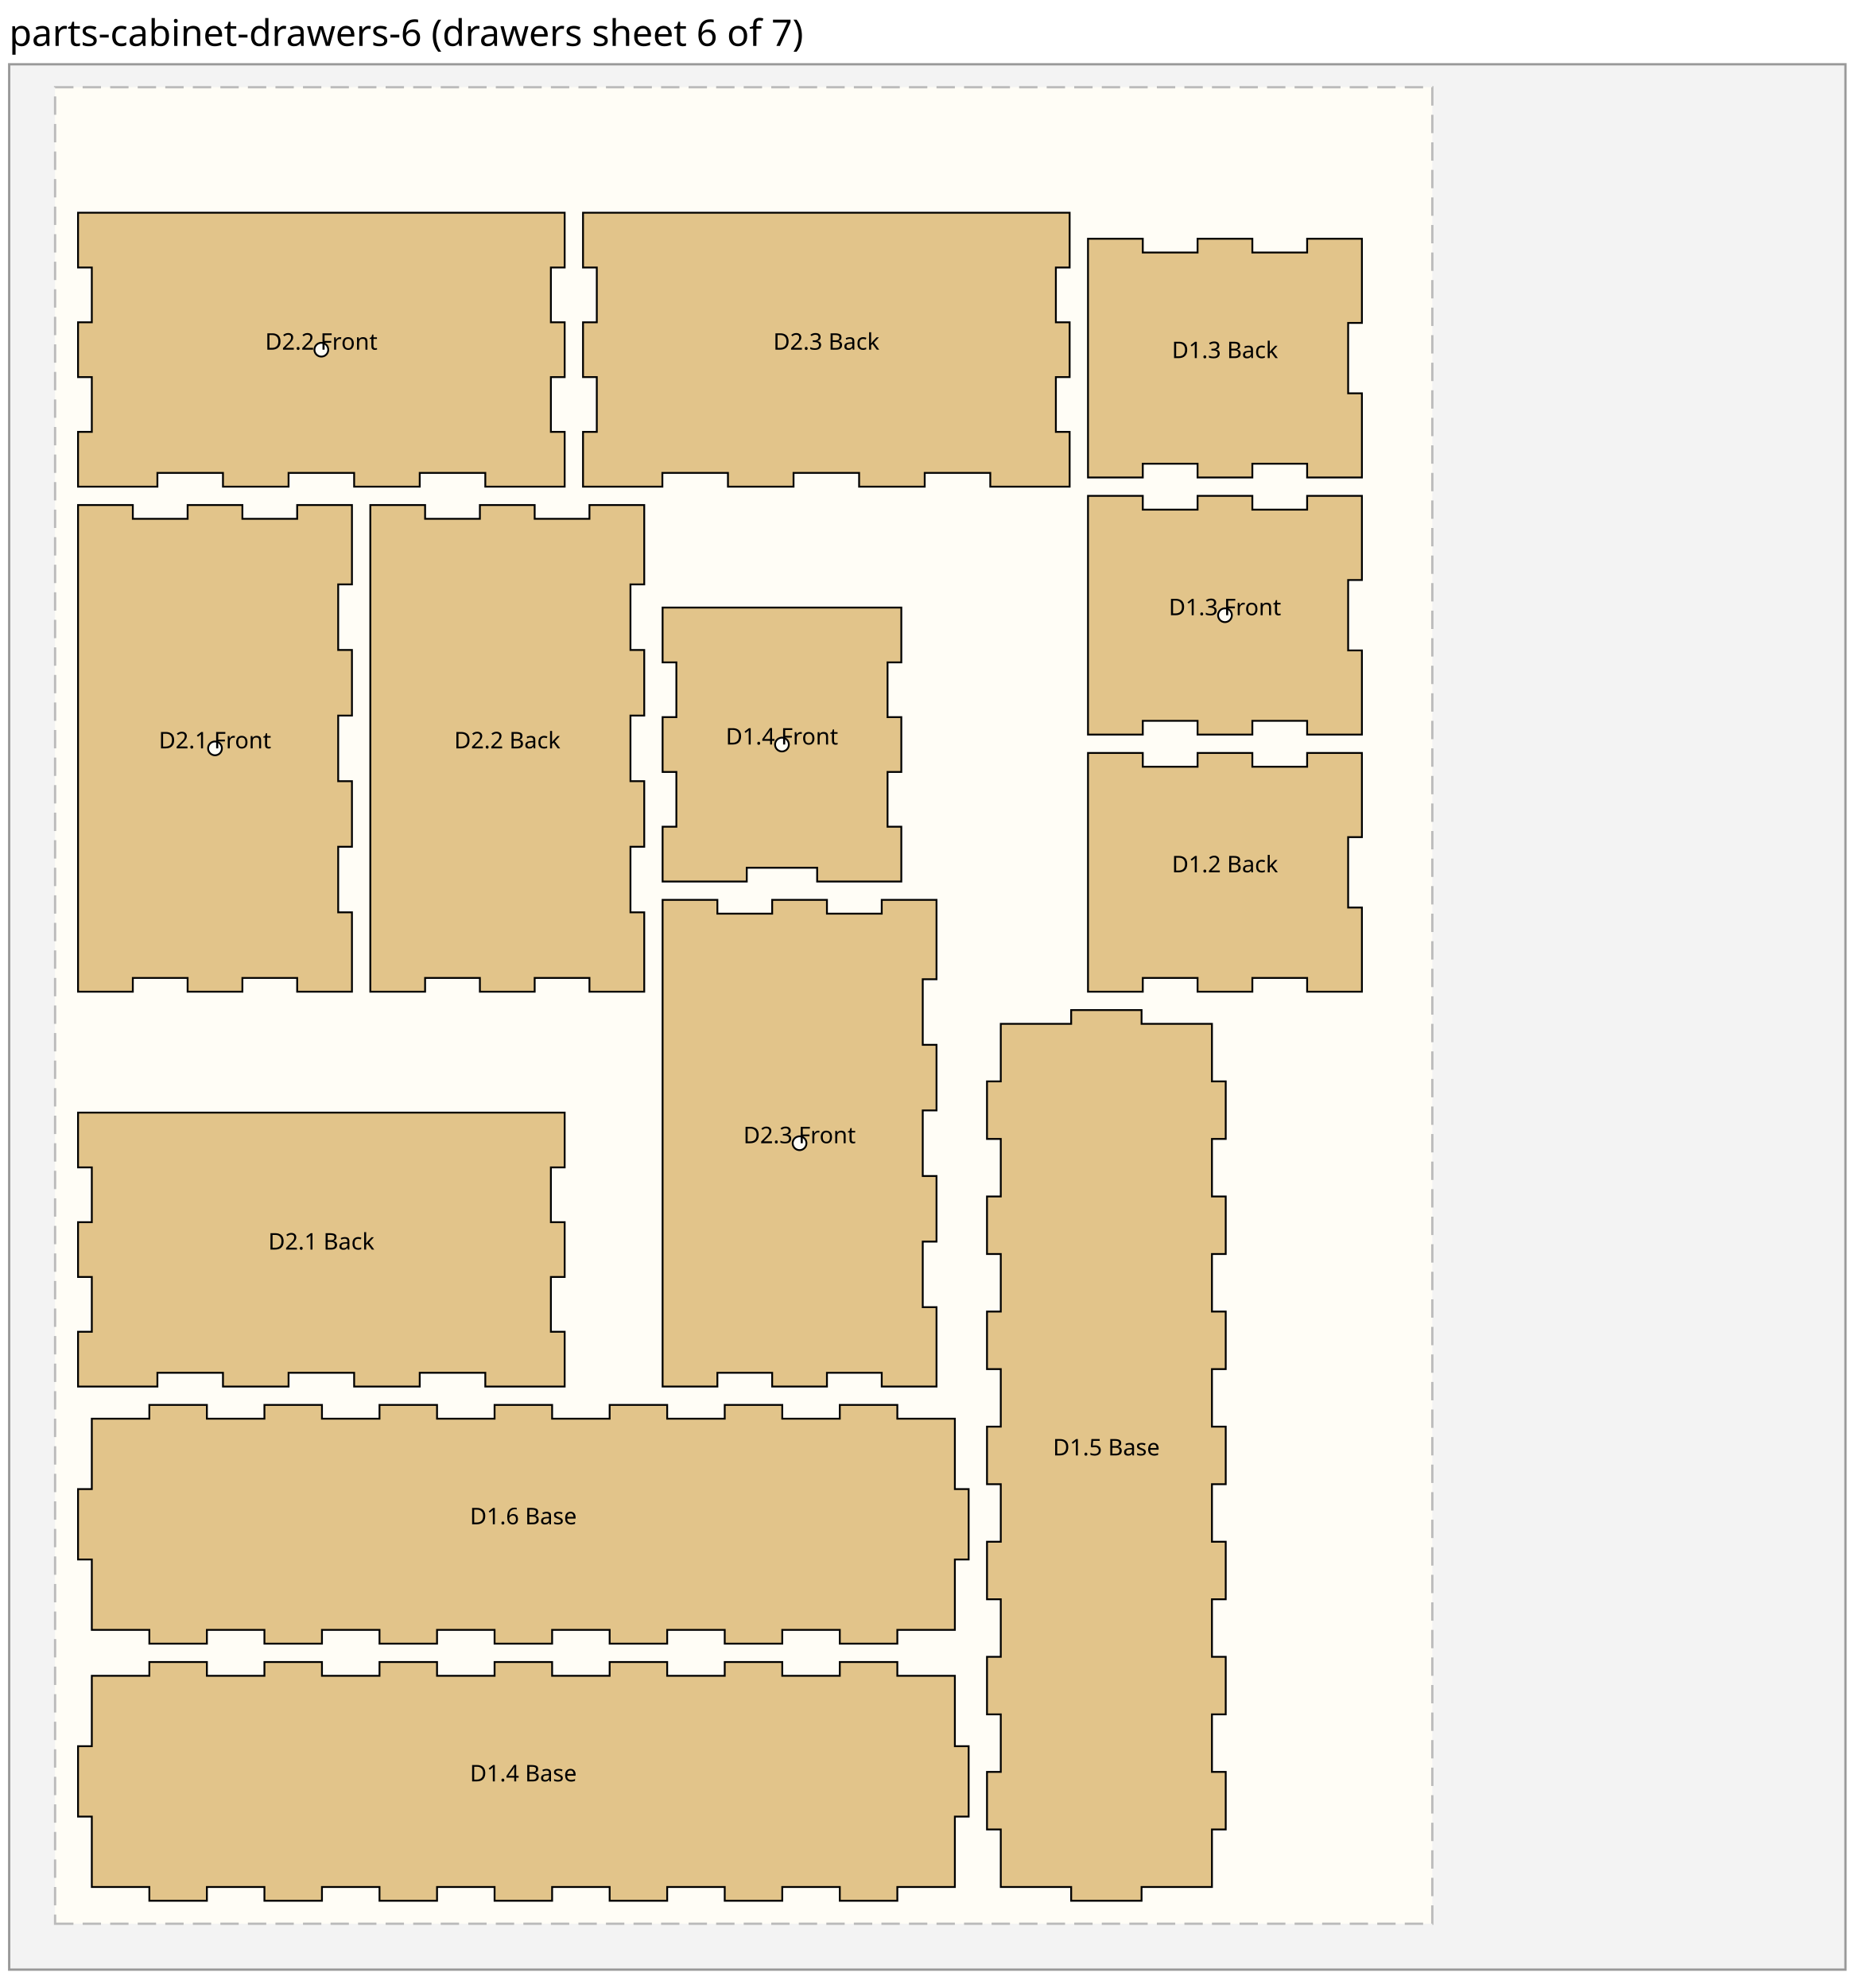
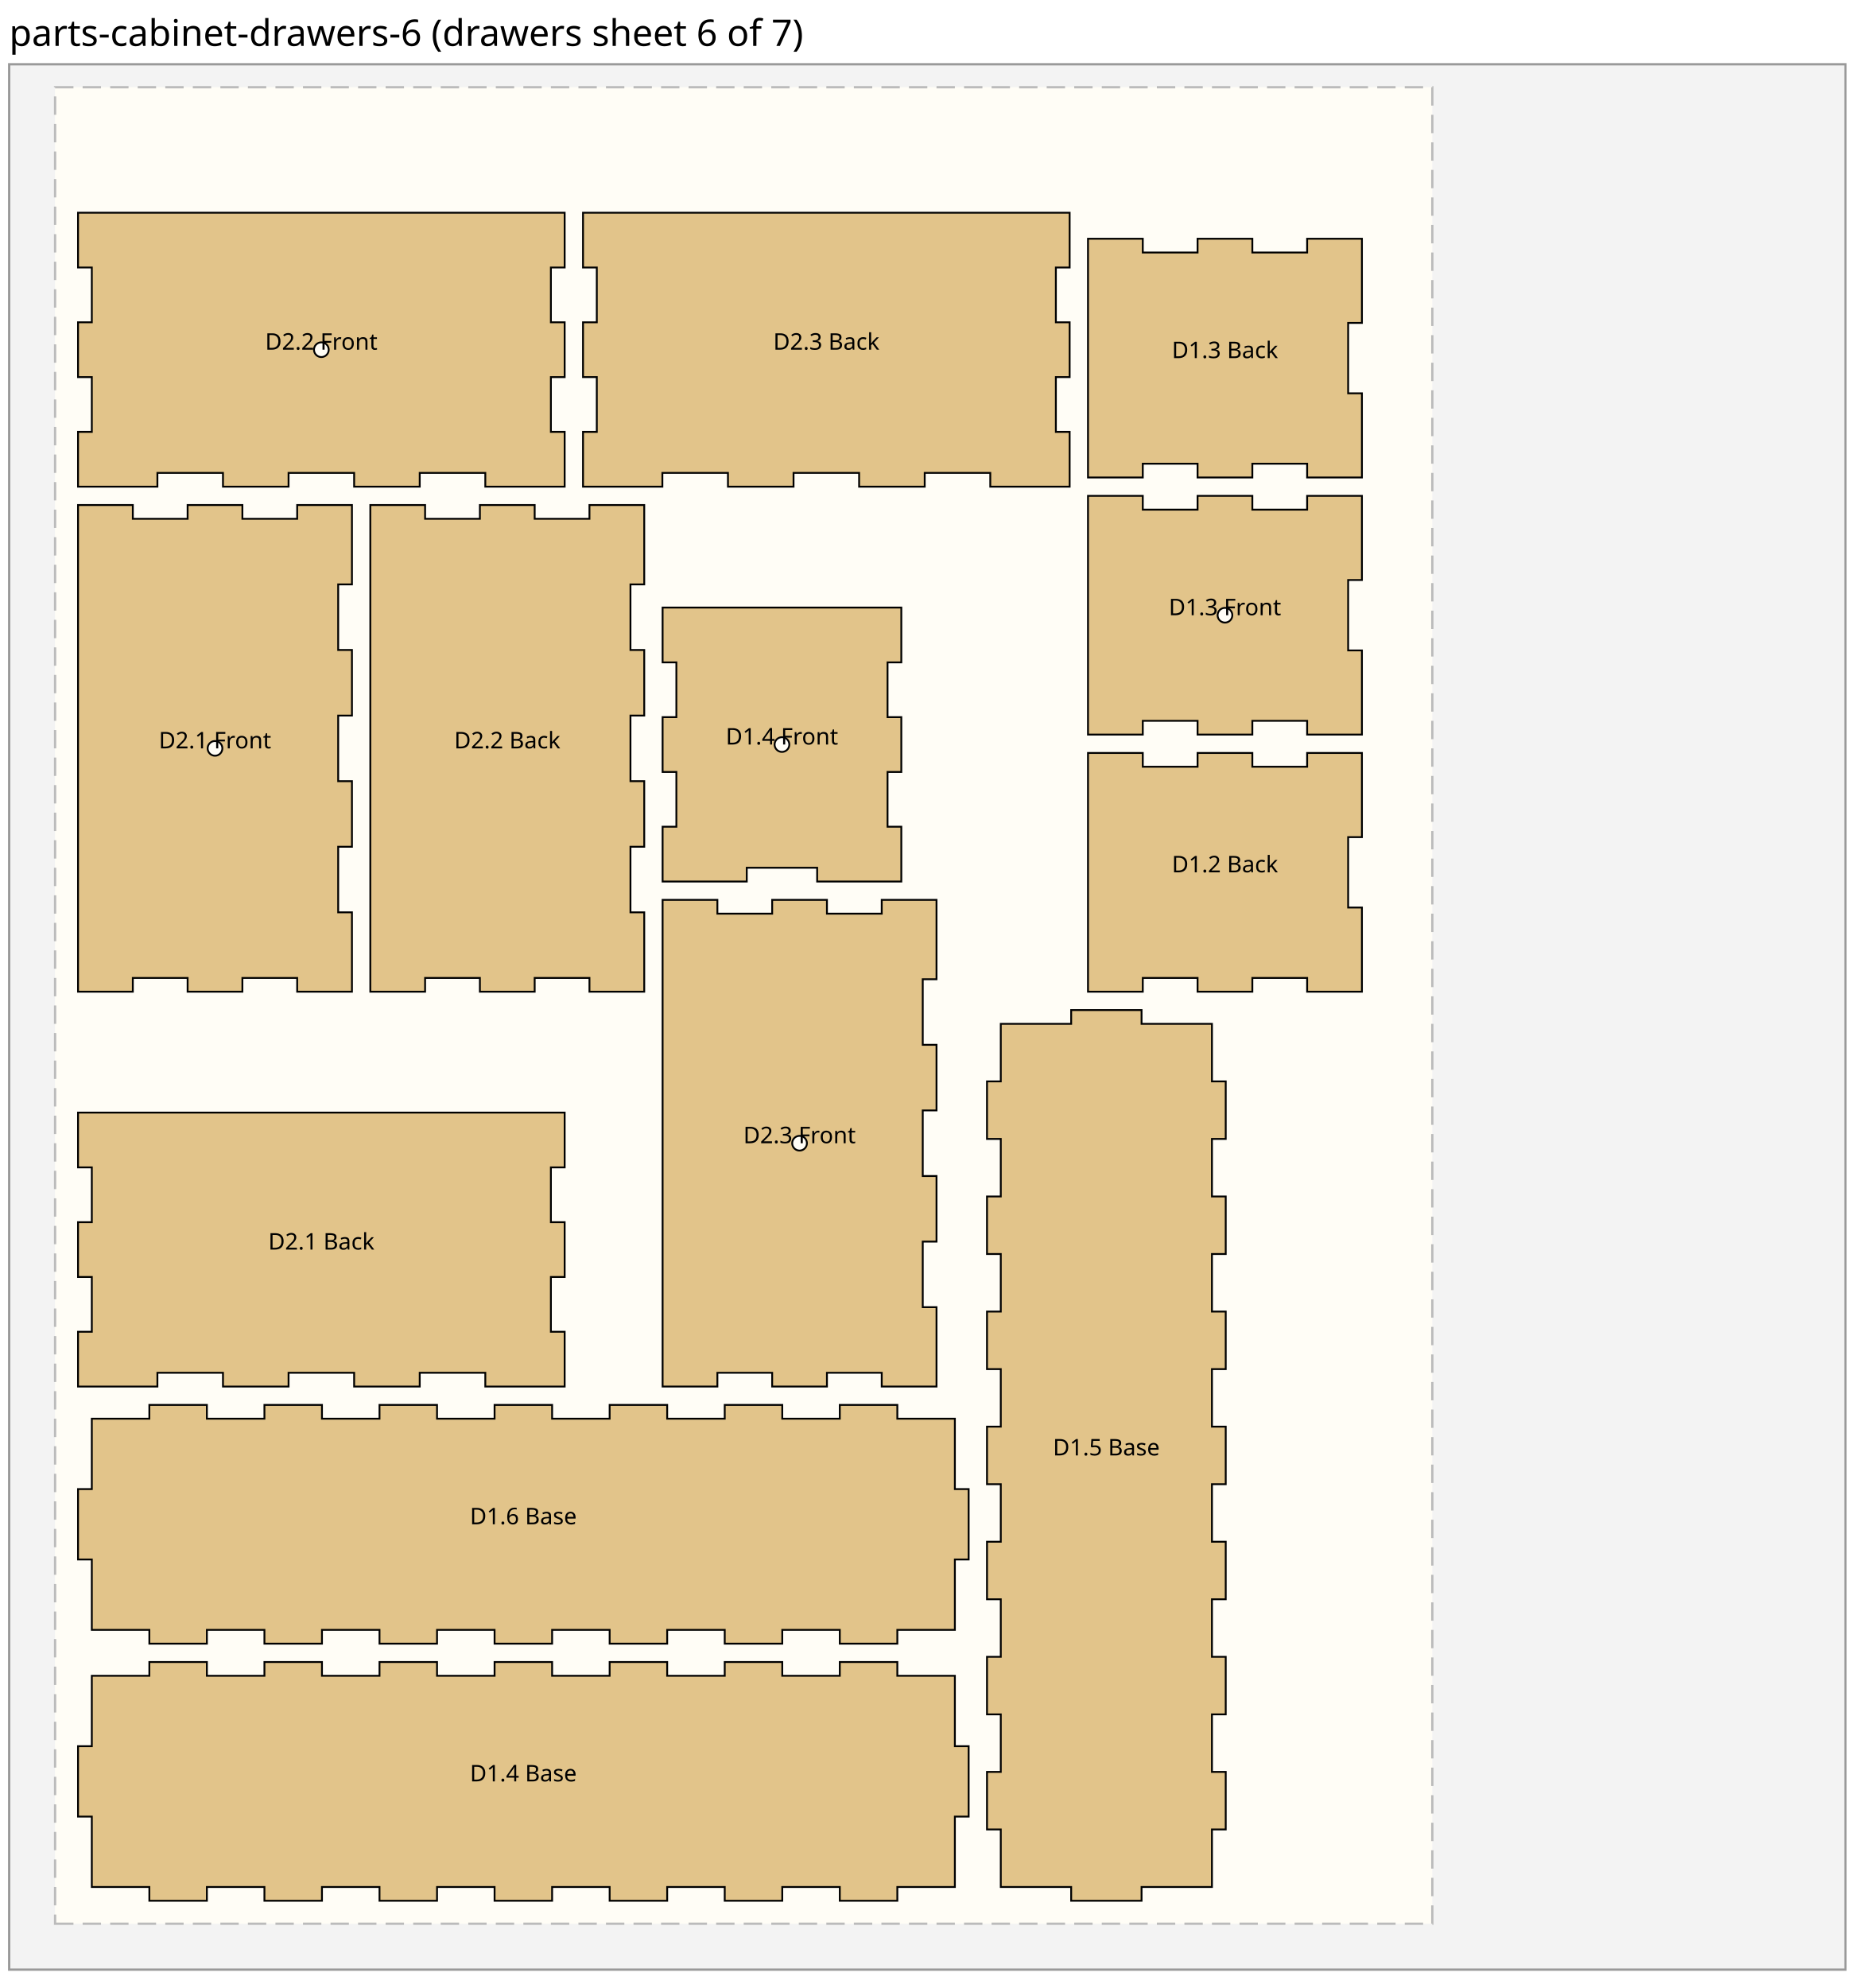
<svg xmlns="http://www.w3.org/2000/svg" viewBox="-2 -14 404 433">
  <text x="0" y="-4" font-size="8" font-family="sans-serif">parts-cabinet-drawers-6  (drawers sheet 6 of 7)</text>
  <g transform="translate(0,415) scale(1,-1)">
    <rect x="0" y="0" width="400" height="415" fill="#f3f3f3" stroke="#999" stroke-width="0.5" />
    <rect x="10" y="10" width="300" height="400" fill="#fffdf6" stroke="#bbb" stroke-dasharray="4 2" stroke-width="0.5" />
    <path d="M193.467,15L193.467,18L206,18L206,33.333L209,33.333L209,48.667L206,48.667L206,64L193.467,64L193.467,67L180.933,67L180.933,64L168.4,64L168.4,67L155.867,67L155.867,64L143.333,64L143.333,67L130.8,67L130.8,64L118.267,64L118.267,67L105.733,67L105.733,64L93.2,64L93.2,67L80.667,67L80.667,64L68.133,64L68.133,67L55.6,67L55.6,64L43.067,64L43.067,67L30.533,67L30.533,64L18,64L18,48.667L15,48.667L15,33.333L18,33.333L18,18L30.533,18L30.533,15L43.067,15L43.067,18L55.6,18L55.6,15L68.133,15L68.133,18L80.667,18L80.667,15L93.2,15L93.2,18L105.733,18L105.733,15L118.267,15L118.267,18L130.8,18L130.8,15L143.333,15L143.333,18L155.867,18L155.867,15L168.4,15L168.4,18L180.933,18L180.933,15Z" fill="#e2c48a" fill-rule="evenodd" stroke="#000" stroke-width="0.4" />
    <text x="112" y="-41" transform="scale(1,-1)" font-size="5" text-anchor="middle" font-family="sans-serif">D1.4 Base</text>
    <path d="M213,30.533L216,30.533L216,18L231.333,18L231.333,15L246.667,15L246.667,18L262,18L262,30.533L265,30.533L265,43.067L262,43.067L262,55.6L265,55.6L265,68.133L262,68.133L262,80.667L265,80.667L265,93.2L262,93.2L262,105.733L265,105.733L265,118.267L262,118.267L262,130.8L265,130.8L265,143.333L262,143.333L262,155.867L265,155.867L265,168.4L262,168.4L262,180.933L265,180.933L265,193.467L262,193.467L262,206L246.667,206L246.667,209L231.333,209L231.333,206L216,206L216,193.467L213,193.467L213,180.933L216,180.933L216,168.4L213,168.4L213,155.867L216,155.867L216,143.333L213,143.333L213,130.8L216,130.8L216,118.267L213,118.267L213,105.733L216,105.733L216,93.2L213,93.2L213,80.667L216,80.667L216,68.133L213,68.133L213,55.6L216,55.6L216,43.067L213,43.067Z" fill="#e2c48a" fill-rule="evenodd" stroke="#000" stroke-width="0.4" />
    <text x="239" y="-112" transform="scale(1,-1)" font-size="5" text-anchor="middle" font-family="sans-serif">D1.5 Base</text>
    <path d="M193.467,71L193.467,74L206,74L206,89.333L209,89.333L209,104.667L206,104.667L206,120L193.467,120L193.467,123L180.933,123L180.933,120L168.4,120L168.4,123L155.867,123L155.867,120L143.333,120L143.333,123L130.8,123L130.8,120L118.267,120L118.267,123L105.733,123L105.733,120L93.2,120L93.2,123L80.667,123L80.667,120L68.133,120L68.133,123L55.6,123L55.6,120L43.067,120L43.067,123L30.533,123L30.533,120L18,120L18,104.667L15,104.667L15,89.333L18,89.333L18,74L30.533,74L30.533,71L43.067,71L43.067,74L55.6,74L55.6,71L68.133,71L68.133,74L80.667,74L80.667,71L93.2,71L93.2,74L105.733,74L105.733,71L118.267,71L118.267,74L130.8,74L130.8,71L143.333,71L143.333,74L155.867,74L155.867,71L168.4,71L168.4,74L180.933,74L180.933,71Z" fill="#e2c48a" fill-rule="evenodd" stroke="#000" stroke-width="0.4" />
    <text x="112" y="-97" transform="scale(1,-1)" font-size="5" text-anchor="middle" font-family="sans-serif">D1.6 Base</text>
-     <path d="M74.667,213L74.667,230.286L71.667,230.286L71.667,244.571L74.667,244.571L74.667,258.857L71.667,258.857L71.667,273.143L74.667,273.143L74.667,287.429L71.667,287.429L71.667,301.714L74.667,301.714L74.667,319L62.734,319L62.734,316L50.8,316L50.8,319L38.867,319L38.867,316L26.933,316L26.933,319L15,319L15,213L26.933,213L26.933,216L38.867,216L38.867,213L50.8,213L50.8,216L62.734,216L62.734,213ZM44.833,267.5L44.735,267.497L44.638,267.487L44.541,267.471L44.445,267.449L44.351,267.42L44.259,267.386L44.17,267.345L44.083,267.299L44,267.247L43.92,267.19L43.844,267.128L43.773,267.061L43.706,266.989L43.643,266.913L43.586,266.833L43.534,266.75L43.488,266.663L43.448,266.574L43.413,266.482L43.385,266.388L43.362,266.293L43.346,266.196L43.337,266.098L43.333,266L43.337,265.902L43.346,265.804L43.362,265.707L43.385,265.612L43.413,265.518L43.448,265.426L43.488,265.337L43.534,265.25L43.586,265.167L43.643,265.087L43.706,265.011L43.773,264.939L43.844,264.872L43.92,264.81L44,264.753L44.083,264.701L44.17,264.655L44.259,264.614L44.351,264.58L44.445,264.551L44.541,264.529L44.638,264.513L44.735,264.503L44.833,264.5L44.932,264.503L45.029,264.513L45.126,264.529L45.222,264.551L45.316,264.58L45.408,264.614L45.497,264.655L45.583,264.701L45.667,264.753L45.747,264.81L45.823,264.872L45.894,264.939L45.961,265.011L46.024,265.087L46.081,265.167L46.133,265.25L46.179,265.337L46.219,265.426L46.254,265.518L46.282,265.612L46.305,265.707L46.321,265.804L46.33,265.902L46.333,266L46.33,266.098L46.321,266.196L46.305,266.293L46.282,266.388L46.254,266.482L46.219,266.574L46.179,266.663L46.133,266.75L46.081,266.833L46.024,266.913L45.961,266.989L45.894,267.061L45.823,267.128L45.747,267.19L45.667,267.247L45.583,267.299L45.497,267.345L45.408,267.386L45.316,267.42L45.222,267.449L45.126,267.471L45.029,267.487L44.932,267.497Z" fill="#e2c48a" fill-rule="evenodd" stroke="#000" stroke-width="0.4" />
+     <path d="M74.667,213L74.667,230.286L71.667,230.286L71.667,244.571L74.667,244.571L74.667,258.857L71.667,258.857L71.667,273.143L74.667,273.143L74.667,287.429L71.667,287.429L71.667,301.714L74.667,301.714L74.667,319L62.734,319L62.734,316L50.8,316L50.8,319L38.867,319L38.867,316L26.933,316L26.933,319L15,319L15,213L26.933,213L26.933,216L38.867,216L38.867,213L50.8,213L50.8,216L62.734,216L62.734,213ZM44.833,267.6L44.729,267.597L44.625,267.586L44.521,267.569L44.419,267.545L44.319,267.515L44.221,267.478L44.126,267.435L44.033,267.386L43.945,267.33L43.859,267.269L43.779,267.203L43.702,267.131L43.631,267.055L43.564,266.974L43.503,266.889L43.448,266.8L43.399,266.708L43.355,266.612L43.318,266.514L43.288,266.414L43.264,266.312L43.247,266.209L43.237,266.105L43.233,266L43.237,265.895L43.247,265.791L43.264,265.688L43.288,265.586L43.318,265.486L43.355,265.388L43.399,265.292L43.448,265.2L43.503,265.111L43.564,265.026L43.631,264.945L43.702,264.869L43.779,264.797L43.859,264.731L43.945,264.67L44.033,264.614L44.126,264.565L44.221,264.522L44.319,264.485L44.419,264.455L44.521,264.431L44.625,264.414L44.729,264.403L44.833,264.4L44.938,264.403L45.042,264.414L45.146,264.431L45.248,264.455L45.348,264.485L45.446,264.522L45.541,264.565L45.633,264.614L45.722,264.67L45.808,264.731L45.888,264.797L45.965,264.869L46.036,264.945L46.103,265.026L46.164,265.111L46.219,265.2L46.268,265.292L46.312,265.388L46.349,265.486L46.379,265.586L46.403,265.688L46.42,265.791L46.43,265.895L46.434,266L46.43,266.105L46.42,266.209L46.403,266.312L46.379,266.414L46.349,266.514L46.312,266.612L46.268,266.708L46.219,266.8L46.164,266.889L46.103,266.974L46.036,267.055L45.965,267.131L45.888,267.203L45.808,267.269L45.722,267.33L45.633,267.386L45.541,267.435L45.446,267.478L45.348,267.515L45.248,267.545L45.146,267.569L45.042,267.586L44.938,267.597Z" fill="#e2c48a" fill-rule="evenodd" stroke="#000" stroke-width="0.4" />
    <text x="44.834" y="-266" transform="scale(1,-1)" font-size="5" text-anchor="middle" font-family="sans-serif">D2.1 Front</text>
    <path d="M15,127L32.286,127L32.286,130L46.571,130L46.571,127L60.857,127L60.857,130L75.143,130L75.143,127L89.429,127L89.429,130L103.714,130L103.714,127L121,127L121,138.933L118,138.933L118,150.867L121,150.867L121,162.8L118,162.8L118,174.734L121,174.734L121,186.667L15,186.667L15,174.734L18,174.734L18,162.8L15,162.8L15,150.867L18,150.867L18,138.933L15,138.933Z" fill="#e2c48a" fill-rule="evenodd" stroke="#000" stroke-width="0.4" />
    <text x="68" y="-156.834" transform="scale(1,-1)" font-size="5" text-anchor="middle" font-family="sans-serif">D2.1 Back</text>
-     <path d="M15,323L32.286,323L32.286,326L46.571,326L46.571,323L60.857,323L60.857,326L75.143,326L75.143,323L89.429,323L89.429,326L103.714,326L103.714,323L121,323L121,334.933L118,334.933L118,346.867L121,346.867L121,358.8L118,358.8L118,370.734L121,370.734L121,382.667L15,382.667L15,370.734L18,370.734L18,358.8L15,358.8L15,346.867L18,346.867L18,334.933L15,334.933ZM69.5,352.834L69.497,352.932L69.487,353.029L69.471,353.126L69.449,353.222L69.42,353.316L69.386,353.408L69.345,353.497L69.299,353.584L69.247,353.667L69.19,353.747L69.128,353.823L69.061,353.894L68.989,353.961L68.913,354.024L68.833,354.081L68.75,354.133L68.663,354.179L68.574,354.219L68.482,354.254L68.388,354.282L68.293,354.305L68.196,354.321L68.098,354.33L68,354.334L67.902,354.33L67.804,354.321L67.707,354.305L67.612,354.282L67.518,354.254L67.426,354.219L67.337,354.179L67.25,354.133L67.167,354.081L67.087,354.024L67.011,353.961L66.939,353.894L66.872,353.823L66.81,353.747L66.753,353.667L66.701,353.584L66.655,353.497L66.614,353.408L66.58,353.316L66.551,353.222L66.529,353.126L66.513,353.029L66.503,352.932L66.5,352.834L66.503,352.735L66.513,352.638L66.529,352.541L66.551,352.445L66.58,352.351L66.614,352.259L66.655,352.17L66.701,352.084L66.753,352L66.81,351.92L66.872,351.844L66.939,351.773L67.011,351.706L67.087,351.643L67.167,351.586L67.25,351.534L67.337,351.488L67.426,351.448L67.518,351.413L67.612,351.385L67.707,351.362L67.804,351.346L67.902,351.337L68,351.334L68.098,351.337L68.196,351.346L68.293,351.362L68.388,351.385L68.482,351.413L68.574,351.448L68.663,351.488L68.75,351.534L68.833,351.586L68.913,351.643L68.989,351.706L69.061,351.773L69.128,351.844L69.19,351.92L69.247,352L69.299,352.084L69.345,352.17L69.386,352.259L69.42,352.351L69.449,352.445L69.471,352.541L69.487,352.638L69.497,352.735Z" fill="#e2c48a" fill-rule="evenodd" stroke="#000" stroke-width="0.4" />
+     <path d="M15,323L32.286,323L32.286,326L46.571,326L46.571,323L60.857,323L60.857,326L75.143,326L75.143,323L89.429,323L89.429,326L103.714,326L103.714,323L121,323L121,334.933L118,334.933L118,346.867L121,346.867L121,358.8L118,358.8L118,370.734L121,370.734L121,382.667L15,382.667L15,370.734L18,370.734L18,358.8L15,358.8L15,346.867L18,346.867L18,334.933L15,334.933ZM69.6,352.834L69.597,352.938L69.586,353.042L69.569,353.146L69.545,353.248L69.515,353.348L69.478,353.446L69.435,353.541L69.386,353.634L69.33,353.722L69.269,353.808L69.203,353.888L69.131,353.965L69.055,354.036L68.974,354.103L68.889,354.164L68.8,354.219L68.708,354.268L68.612,354.312L68.514,354.349L68.414,354.379L68.312,354.403L68.209,354.42L68.105,354.43L68,354.434L67.895,354.43L67.791,354.42L67.688,354.403L67.586,354.379L67.486,354.349L67.388,354.312L67.292,354.268L67.2,354.219L67.111,354.164L67.026,354.103L66.945,354.036L66.869,353.965L66.797,353.888L66.731,353.808L66.67,353.722L66.614,353.634L66.565,353.541L66.522,353.446L66.485,353.348L66.455,353.248L66.431,353.146L66.414,353.042L66.403,352.938L66.4,352.834L66.403,352.729L66.414,352.625L66.431,352.521L66.455,352.419L66.485,352.319L66.522,352.221L66.565,352.126L66.614,352.034L66.67,351.945L66.731,351.859L66.797,351.779L66.869,351.702L66.945,351.631L67.026,351.564L67.111,351.503L67.2,351.448L67.292,351.399L67.388,351.355L67.486,351.318L67.586,351.288L67.688,351.264L67.791,351.247L67.895,351.237L68,351.233L68.105,351.237L68.209,351.247L68.312,351.264L68.414,351.288L68.514,351.318L68.612,351.355L68.708,351.399L68.8,351.448L68.889,351.503L68.974,351.564L69.055,351.631L69.131,351.702L69.203,351.779L69.269,351.859L69.33,351.945L69.386,352.034L69.435,352.126L69.478,352.221L69.515,352.319L69.545,352.419L69.569,352.521L69.586,352.625L69.597,352.729Z" fill="#e2c48a" fill-rule="evenodd" stroke="#000" stroke-width="0.4" />
    <text x="68" y="-352.834" transform="scale(1,-1)" font-size="5" text-anchor="middle" font-family="sans-serif">D2.2 Front</text>
    <path d="M138.334,213L138.334,230.286L135.334,230.286L135.334,244.571L138.334,244.571L138.334,258.857L135.334,258.857L135.334,273.143L138.334,273.143L138.334,287.429L135.334,287.429L135.334,301.714L138.334,301.714L138.334,319L126.401,319L126.401,316L114.467,316L114.467,319L102.534,319L102.534,316L90.6,316L90.6,319L78.667,319L78.667,213L90.6,213L90.6,216L102.534,216L102.534,213L114.467,213L114.467,216L126.401,216L126.401,213Z" fill="#e2c48a" fill-rule="evenodd" stroke="#000" stroke-width="0.4" />
    <text x="108.501" y="-266" transform="scale(1,-1)" font-size="5" text-anchor="middle" font-family="sans-serif">D2.2 Back</text>
-     <path d="M202.001,127L202.001,144.286L199.001,144.286L199.001,158.571L202.001,158.571L202.001,172.857L199.001,172.857L199.001,187.143L202.001,187.143L202.001,201.429L199.001,201.429L199.001,215.714L202.001,215.714L202.001,233L190.068,233L190.068,230L178.134,230L178.134,233L166.201,233L166.201,230L154.267,230L154.267,233L142.334,233L142.334,127L154.267,127L154.267,130L166.201,130L166.201,127L178.134,127L178.134,130L190.068,130L190.068,127ZM172.167,181.5L172.069,181.497L171.972,181.487L171.875,181.471L171.779,181.449L171.685,181.42L171.593,181.386L171.504,181.345L171.417,181.299L171.334,181.247L171.254,181.19L171.178,181.128L171.107,181.061L171.04,180.989L170.977,180.913L170.92,180.833L170.868,180.75L170.822,180.663L170.782,180.574L170.747,180.482L170.719,180.388L170.696,180.293L170.68,180.196L170.671,180.098L170.667,180L170.671,179.902L170.68,179.804L170.696,179.707L170.719,179.612L170.747,179.518L170.782,179.426L170.822,179.337L170.868,179.25L170.92,179.167L170.977,179.087L171.04,179.011L171.107,178.939L171.178,178.872L171.254,178.81L171.334,178.753L171.417,178.701L171.504,178.655L171.593,178.614L171.685,178.58L171.779,178.551L171.875,178.529L171.972,178.513L172.069,178.503L172.167,178.5L172.266,178.503L172.363,178.513L172.46,178.529L172.556,178.551L172.65,178.58L172.742,178.614L172.831,178.655L172.917,178.701L173.001,178.753L173.081,178.81L173.157,178.872L173.228,178.939L173.295,179.011L173.358,179.087L173.415,179.167L173.467,179.25L173.513,179.337L173.553,179.426L173.588,179.518L173.616,179.612L173.639,179.707L173.655,179.804L173.664,179.902L173.667,180L173.664,180.098L173.655,180.196L173.639,180.293L173.616,180.388L173.588,180.482L173.553,180.574L173.513,180.663L173.467,180.75L173.415,180.833L173.358,180.913L173.295,180.989L173.228,181.061L173.157,181.128L173.081,181.19L173.001,181.247L172.917,181.299L172.831,181.345L172.742,181.386L172.65,181.42L172.556,181.449L172.46,181.471L172.363,181.487L172.266,181.497Z" fill="#e2c48a" fill-rule="evenodd" stroke="#000" stroke-width="0.4" />
+     <path d="M202.001,127L202.001,144.286L199.001,144.286L199.001,158.571L202.001,158.571L202.001,172.857L199.001,172.857L199.001,187.143L202.001,187.143L202.001,201.429L199.001,201.429L199.001,215.714L202.001,215.714L202.001,233L190.068,233L190.068,230L178.134,230L178.134,233L166.201,233L166.201,230L154.267,230L154.267,233L142.334,233L142.334,127L154.267,127L154.267,130L166.201,130L166.201,127L178.134,127L178.134,130L190.068,130L190.068,127ZM172.167,181.6L172.063,181.597L171.959,181.586L171.855,181.569L171.753,181.545L171.653,181.515L171.555,181.478L171.46,181.435L171.367,181.386L171.279,181.33L171.193,181.269L171.113,181.203L171.036,181.131L170.965,181.055L170.898,180.974L170.837,180.889L170.782,180.8L170.733,180.708L170.689,180.612L170.652,180.514L170.622,180.414L170.598,180.312L170.581,180.209L170.571,180.105L170.567,180L170.571,179.895L170.581,179.791L170.598,179.688L170.622,179.586L170.652,179.486L170.689,179.388L170.733,179.292L170.782,179.2L170.837,179.111L170.898,179.026L170.965,178.945L171.036,178.869L171.113,178.797L171.193,178.731L171.279,178.67L171.367,178.614L171.46,178.565L171.555,178.522L171.653,178.485L171.753,178.455L171.855,178.431L171.959,178.414L172.063,178.403L172.167,178.4L172.272,178.403L172.376,178.414L172.48,178.431L172.582,178.455L172.682,178.485L172.78,178.522L172.875,178.565L172.967,178.614L173.056,178.67L173.142,178.731L173.222,178.797L173.299,178.869L173.37,178.945L173.437,179.026L173.498,179.111L173.553,179.2L173.602,179.292L173.646,179.388L173.683,179.486L173.713,179.586L173.737,179.688L173.754,179.791L173.764,179.895L173.768,180L173.764,180.105L173.754,180.209L173.737,180.312L173.713,180.414L173.683,180.514L173.646,180.612L173.602,180.708L173.553,180.8L173.498,180.889L173.437,180.974L173.37,181.055L173.299,181.131L173.222,181.203L173.142,181.269L173.056,181.33L172.967,181.386L172.875,181.435L172.78,181.478L172.682,181.515L172.582,181.545L172.48,181.569L172.376,181.586L172.272,181.597Z" fill="#e2c48a" fill-rule="evenodd" stroke="#000" stroke-width="0.4" />
    <text x="172.168" y="-180" transform="scale(1,-1)" font-size="5" text-anchor="middle" font-family="sans-serif">D2.3 Front</text>
    <path d="M125,323L142.286,323L142.286,326L156.571,326L156.571,323L170.857,323L170.857,326L185.143,326L185.143,323L199.429,323L199.429,326L213.714,326L213.714,323L231,323L231,334.933L228,334.933L228,346.867L231,346.867L231,358.8L228,358.8L228,370.734L231,370.734L231,382.667L125,382.667L125,370.734L128,370.734L128,358.8L125,358.8L125,346.867L128,346.867L128,334.933L125,334.933Z" fill="#e2c48a" fill-rule="evenodd" stroke="#000" stroke-width="0.4" />
    <text x="178" y="-352.834" transform="scale(1,-1)" font-size="5" text-anchor="middle" font-family="sans-serif">D2.3 Back</text>
    <path d="M294.667,213L294.667,231.333L291.667,231.333L291.667,246.667L294.667,246.667L294.667,265L282.734,265L282.734,262L270.8,262L270.8,265L258.867,265L258.867,262L246.933,262L246.933,265L235,265L235,213L246.933,213L246.933,216L258.867,216L258.867,213L270.8,213L270.8,216L282.734,216L282.734,213Z" fill="#e2c48a" fill-rule="evenodd" stroke="#000" stroke-width="0.4" />
    <text x="264.834" y="-239" transform="scale(1,-1)" font-size="5" text-anchor="middle" font-family="sans-serif">D1.2 Back</text>
-     <path d="M294.667,269L294.667,287.333L291.667,287.333L291.667,302.667L294.667,302.667L294.667,321L282.734,321L282.734,318L270.8,318L270.8,321L258.867,321L258.867,318L246.933,318L246.933,321L235,321L235,269L246.933,269L246.933,272L258.867,272L258.867,269L270.8,269L270.8,272L282.734,272L282.734,269ZM264.833,296.5L264.735,296.497L264.638,296.487L264.541,296.471L264.445,296.449L264.351,296.42L264.259,296.386L264.17,296.345L264.083,296.299L264,296.247L263.92,296.19L263.844,296.128L263.773,296.061L263.706,295.989L263.643,295.913L263.586,295.833L263.534,295.75L263.488,295.663L263.448,295.574L263.413,295.482L263.385,295.388L263.362,295.293L263.346,295.196L263.337,295.098L263.333,295L263.337,294.902L263.346,294.804L263.362,294.707L263.385,294.612L263.413,294.518L263.448,294.426L263.488,294.337L263.534,294.25L263.586,294.167L263.643,294.087L263.706,294.011L263.773,293.939L263.844,293.872L263.92,293.81L264,293.753L264.083,293.701L264.17,293.655L264.259,293.614L264.351,293.58L264.445,293.551L264.541,293.529L264.638,293.513L264.735,293.503L264.833,293.5L264.932,293.503L265.029,293.513L265.126,293.529L265.222,293.551L265.316,293.58L265.408,293.614L265.497,293.655L265.583,293.701L265.667,293.753L265.747,293.81L265.823,293.872L265.894,293.939L265.961,294.011L266.024,294.087L266.081,294.167L266.133,294.25L266.179,294.337L266.219,294.426L266.254,294.518L266.282,294.612L266.305,294.707L266.321,294.804L266.33,294.902L266.333,295L266.33,295.098L266.321,295.196L266.305,295.293L266.282,295.388L266.254,295.482L266.219,295.574L266.179,295.663L266.133,295.75L266.081,295.833L266.024,295.913L265.961,295.989L265.894,296.061L265.823,296.128L265.747,296.19L265.667,296.247L265.583,296.299L265.497,296.345L265.408,296.386L265.316,296.42L265.222,296.449L265.126,296.471L265.029,296.487L264.932,296.497Z" fill="#e2c48a" fill-rule="evenodd" stroke="#000" stroke-width="0.4" />
+     <path d="M294.667,269L294.667,287.333L291.667,287.333L291.667,302.667L294.667,302.667L294.667,321L282.734,321L282.734,318L270.8,318L270.8,321L258.867,321L258.867,318L246.933,318L246.933,321L235,321L235,269L246.933,269L246.933,272L258.867,272L258.867,269L270.8,269L270.8,272L282.734,272L282.734,269ZM264.833,296.6L264.729,296.597L264.625,296.586L264.521,296.569L264.419,296.545L264.319,296.515L264.221,296.478L264.126,296.435L264.033,296.386L263.945,296.33L263.859,296.269L263.779,296.203L263.702,296.131L263.631,296.055L263.564,295.974L263.503,295.889L263.448,295.8L263.399,295.708L263.355,295.612L263.318,295.514L263.288,295.414L263.264,295.312L263.247,295.209L263.237,295.105L263.233,295L263.237,294.895L263.247,294.791L263.264,294.688L263.288,294.586L263.318,294.486L263.355,294.388L263.399,294.292L263.448,294.2L263.503,294.111L263.564,294.026L263.631,293.945L263.702,293.869L263.779,293.797L263.859,293.731L263.945,293.67L264.033,293.614L264.126,293.565L264.221,293.522L264.319,293.485L264.419,293.455L264.521,293.431L264.625,293.414L264.729,293.403L264.833,293.4L264.938,293.403L265.042,293.414L265.146,293.431L265.248,293.455L265.348,293.485L265.446,293.522L265.541,293.565L265.633,293.614L265.722,293.67L265.808,293.731L265.888,293.797L265.965,293.869L266.036,293.945L266.103,294.026L266.164,294.111L266.219,294.2L266.268,294.292L266.312,294.388L266.349,294.486L266.379,294.586L266.403,294.688L266.42,294.791L266.43,294.895L266.434,295L266.43,295.105L266.42,295.209L266.403,295.312L266.379,295.414L266.349,295.514L266.312,295.612L266.268,295.708L266.219,295.8L266.164,295.889L266.103,295.974L266.036,296.055L265.965,296.131L265.888,296.203L265.808,296.269L265.722,296.33L265.633,296.386L265.541,296.435L265.446,296.478L265.348,296.515L265.248,296.545L265.146,296.569L265.042,296.586L264.938,296.597Z" fill="#e2c48a" fill-rule="evenodd" stroke="#000" stroke-width="0.4" />
    <text x="264.834" y="-295" transform="scale(1,-1)" font-size="5" text-anchor="middle" font-family="sans-serif">D1.3 Front</text>
    <path d="M294.667,325L294.667,343.333L291.667,343.333L291.667,358.667L294.667,358.667L294.667,377L282.734,377L282.734,374L270.8,374L270.8,377L258.867,377L258.867,374L246.933,374L246.933,377L235,377L235,325L246.933,325L246.933,328L258.867,328L258.867,325L270.8,325L270.8,328L282.734,328L282.734,325Z" fill="#e2c48a" fill-rule="evenodd" stroke="#000" stroke-width="0.4" />
    <text x="264.834" y="-351" transform="scale(1,-1)" font-size="5" text-anchor="middle" font-family="sans-serif">D1.3 Back</text>
-     <path d="M142.334,237L160.667,237L160.667,240L176.001,240L176.001,237L194.334,237L194.334,248.933L191.334,248.933L191.334,260.867L194.334,260.867L194.334,272.8L191.334,272.8L191.334,284.734L194.334,284.734L194.334,296.667L142.334,296.667L142.334,284.734L145.334,284.734L145.334,272.8L142.334,272.8L142.334,260.867L145.334,260.867L145.334,248.933L142.334,248.933ZM169.834,266.834L169.831,266.932L169.821,267.029L169.805,267.126L169.783,267.222L169.754,267.316L169.72,267.408L169.679,267.497L169.633,267.584L169.581,267.667L169.524,267.747L169.462,267.823L169.395,267.894L169.323,267.961L169.247,268.024L169.167,268.081L169.084,268.133L168.997,268.179L168.908,268.219L168.816,268.254L168.722,268.282L168.627,268.305L168.53,268.321L168.432,268.33L168.334,268.334L168.236,268.33L168.138,268.321L168.041,268.305L167.946,268.282L167.852,268.254L167.76,268.219L167.671,268.179L167.584,268.133L167.501,268.081L167.421,268.024L167.345,267.961L167.273,267.894L167.206,267.823L167.144,267.747L167.087,267.667L167.035,267.584L166.989,267.497L166.948,267.408L166.914,267.316L166.885,267.222L166.863,267.126L166.847,267.029L166.837,266.932L166.834,266.834L166.837,266.735L166.847,266.638L166.863,266.541L166.885,266.445L166.914,266.351L166.948,266.259L166.989,266.17L167.035,266.084L167.087,266L167.144,265.92L167.206,265.844L167.273,265.773L167.345,265.706L167.421,265.643L167.501,265.586L167.584,265.534L167.671,265.488L167.76,265.448L167.852,265.413L167.946,265.385L168.041,265.362L168.138,265.346L168.236,265.337L168.334,265.334L168.432,265.337L168.53,265.346L168.627,265.362L168.722,265.385L168.816,265.413L168.908,265.448L168.997,265.488L169.084,265.534L169.167,265.586L169.247,265.643L169.323,265.706L169.395,265.773L169.462,265.844L169.524,265.92L169.581,266L169.633,266.084L169.679,266.17L169.72,266.259L169.754,266.351L169.783,266.445L169.805,266.541L169.821,266.638L169.831,266.735Z" fill="#e2c48a" fill-rule="evenodd" stroke="#000" stroke-width="0.4" />
+     <path d="M142.334,237L160.667,237L160.667,240L176.001,240L176.001,237L194.334,237L194.334,248.933L191.334,248.933L191.334,260.867L194.334,260.867L194.334,272.8L191.334,272.8L191.334,284.734L194.334,284.734L194.334,296.667L142.334,296.667L142.334,284.734L145.334,284.734L145.334,272.8L142.334,272.8L142.334,260.867L145.334,260.867L145.334,248.933L142.334,248.933ZM169.934,266.834L169.931,266.938L169.92,267.042L169.903,267.146L169.879,267.248L169.849,267.348L169.812,267.446L169.769,267.541L169.72,267.634L169.664,267.722L169.603,267.808L169.537,267.888L169.465,267.965L169.389,268.036L169.308,268.103L169.223,268.164L169.134,268.219L169.042,268.268L168.946,268.312L168.848,268.349L168.748,268.379L168.646,268.403L168.543,268.42L168.439,268.43L168.334,268.434L168.229,268.43L168.125,268.42L168.022,268.403L167.92,268.379L167.82,268.349L167.722,268.312L167.626,268.268L167.534,268.219L167.445,268.164L167.36,268.103L167.279,268.036L167.203,267.965L167.131,267.888L167.065,267.808L167.004,267.722L166.948,267.634L166.899,267.541L166.856,267.446L166.819,267.348L166.789,267.248L166.765,267.146L166.748,267.042L166.737,266.938L166.734,266.834L166.737,266.729L166.748,266.625L166.765,266.521L166.789,266.419L166.819,266.319L166.856,266.221L166.899,266.126L166.948,266.034L167.004,265.945L167.065,265.859L167.131,265.779L167.203,265.702L167.279,265.631L167.36,265.564L167.445,265.503L167.534,265.448L167.626,265.399L167.722,265.355L167.82,265.318L167.92,265.288L168.022,265.264L168.125,265.247L168.229,265.237L168.334,265.233L168.439,265.237L168.543,265.247L168.646,265.264L168.748,265.288L168.848,265.318L168.946,265.355L169.042,265.399L169.134,265.448L169.223,265.503L169.308,265.564L169.389,265.631L169.465,265.702L169.537,265.779L169.603,265.859L169.664,265.945L169.72,266.034L169.769,266.126L169.812,266.221L169.849,266.319L169.879,266.419L169.903,266.521L169.92,266.625L169.931,266.729Z" fill="#e2c48a" fill-rule="evenodd" stroke="#000" stroke-width="0.4" />
    <text x="168.334" y="-266.834" transform="scale(1,-1)" font-size="5" text-anchor="middle" font-family="sans-serif">D1.4 Front</text>
  </g>
</svg>
